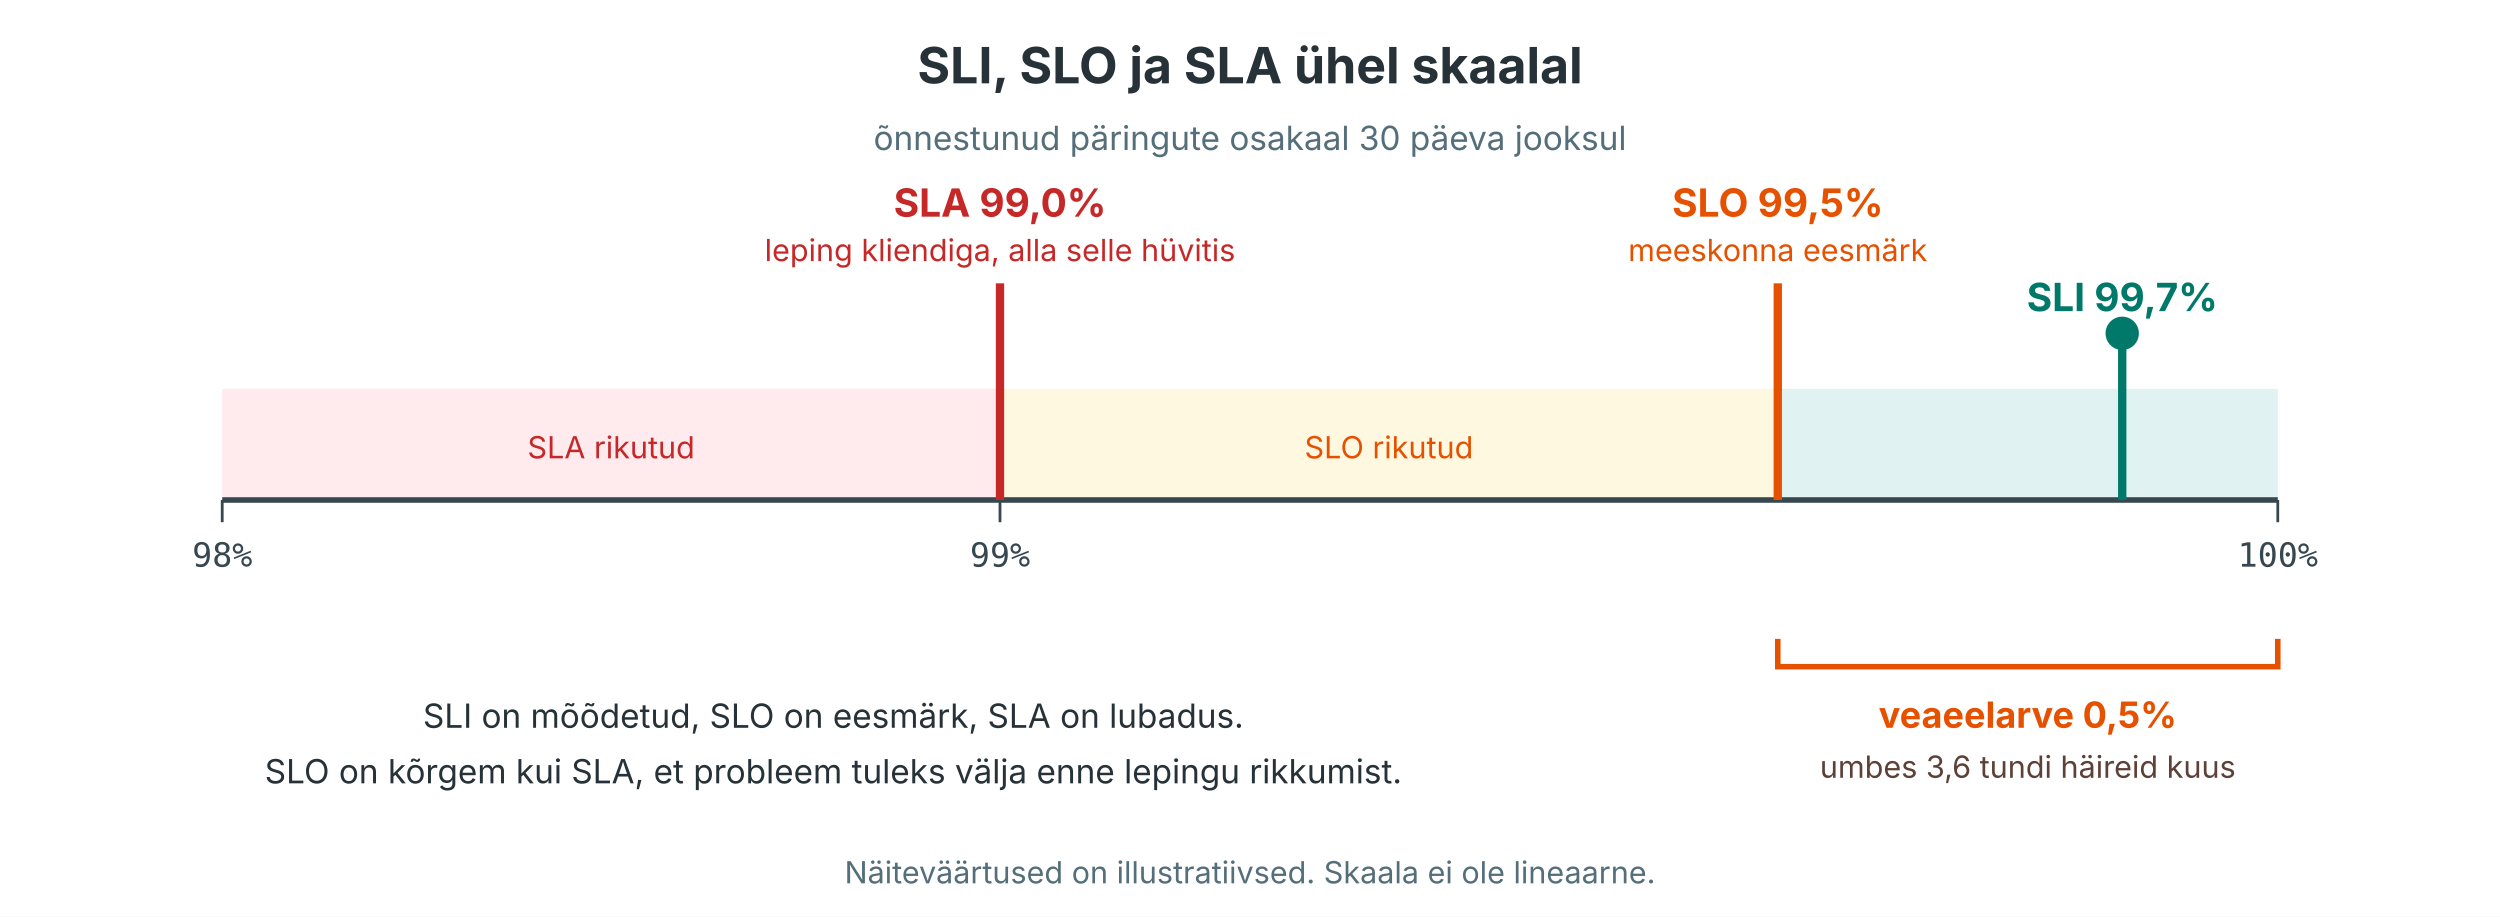
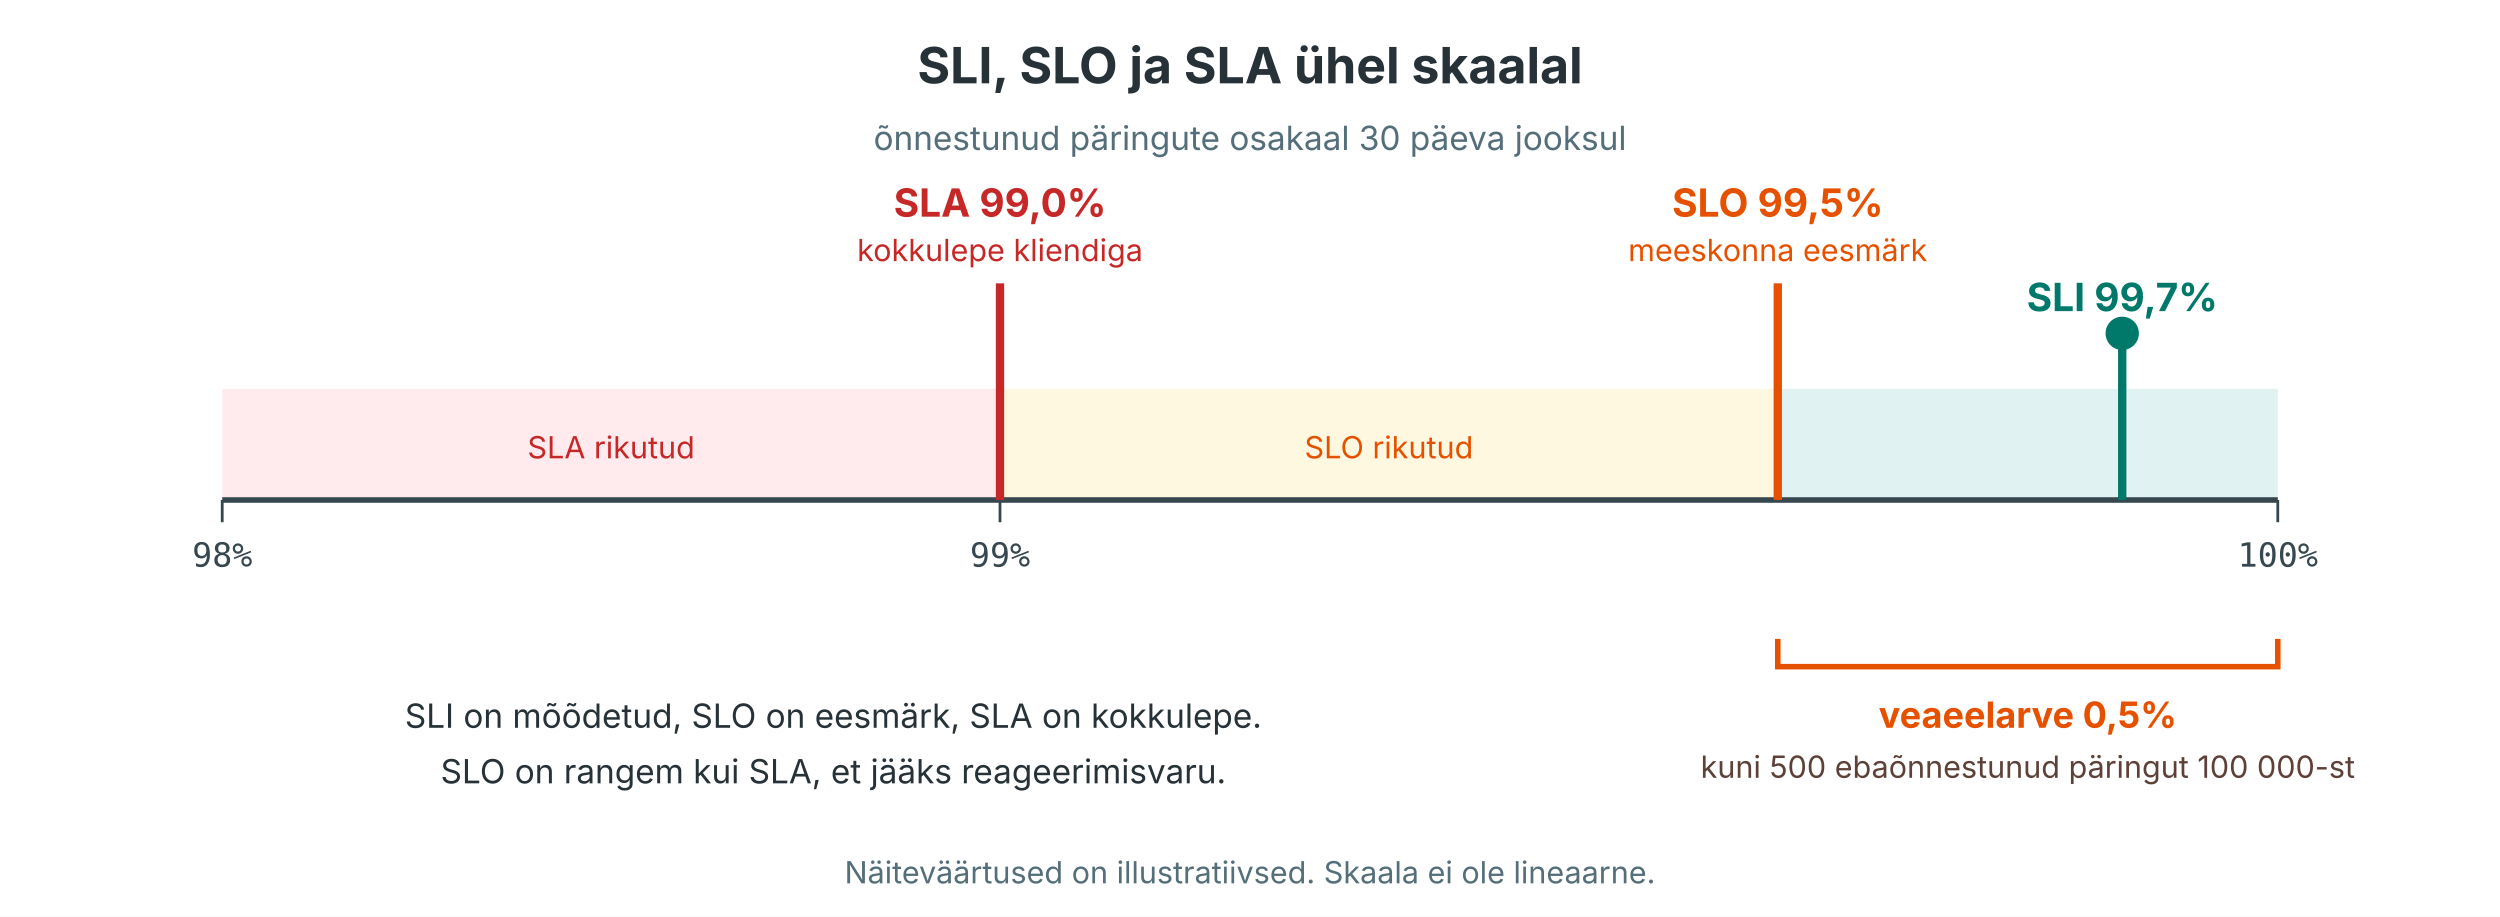
<svg xmlns="http://www.w3.org/2000/svg" viewBox="0 0 900 330" font-family="Inter, -apple-system, sans-serif">
  <rect width="900" height="330" fill="#ffffff" />
  <text x="450" y="30" text-anchor="middle" font-size="18" font-weight="700" fill="#263238">SLI, SLO ja SLA ühel skaalal</text>
  <text x="450" y="54" text-anchor="middle" font-size="12" fill="#546e7a">õnnestunud päringute osakaal 30 päeva jooksul</text>
  <rect x="80" y="140" width="280" height="40" fill="#ffebee" />
  <rect x="360" y="140" width="280" height="40" fill="#fff8e1" />
  <rect x="640" y="140" width="180" height="40" fill="#e0f2f1" />
  <line x1="80" y1="180" x2="820" y2="180" stroke="#37474f" stroke-width="2" />
  <g font-size="12" fill="#37474f" text-anchor="middle" font-family="JetBrains Mono, Menlo, monospace">
    <line x1="80" y1="180" x2="80" y2="188" stroke="#37474f" />
    <text x="80" y="204">98%</text>
    <line x1="360" y1="180" x2="360" y2="188" stroke="#37474f" />
    <text x="360" y="204">99%</text>
    <line x1="820" y1="180" x2="820" y2="188" stroke="#37474f" />
    <text x="820" y="204">100%</text>
  </g>
  <line x1="360" y1="102" x2="360" y2="180" stroke="#c62828" stroke-width="3" />
  <text x="360" y="78" text-anchor="middle" font-size="14" font-weight="700" fill="#c62828">SLA 99,0%</text>
-   <text x="360" y="94" text-anchor="middle" font-size="11" fill="#c62828">leping kliendiga, alla selle hüvitis</text>
+   <text x="360" y="94" text-anchor="middle" font-size="11" fill="#c62828">kokkulepe kliendiga</text>
  <line x1="640" y1="102" x2="640" y2="180" stroke="#e65100" stroke-width="3" />
  <text x="640" y="78" text-anchor="middle" font-size="14" font-weight="700" fill="#e65100">SLO 99,5%</text>
  <text x="640" y="94" text-anchor="middle" font-size="11" fill="#e65100">meeskonna eesmärk</text>
  <line x1="764" y1="120" x2="764" y2="180" stroke="#00796b" stroke-width="3" />
  <circle cx="764" cy="120" r="6" fill="#00796b" />
  <text x="764" y="112" text-anchor="middle" font-size="14" font-weight="700" fill="#00796b">SLI 99,7%</text>
  <path d="M640,230 v10 h180 v-10" fill="none" stroke="#e65100" stroke-width="2" />
  <text x="730" y="262" text-anchor="middle" font-size="13" font-weight="700" fill="#e65100">veaeelarve 0,5%</text>
-   <text x="730" y="280" text-anchor="middle" font-size="11" fill="#5d4037">umbes 3,6 tundi häireid kuus</text>
-   <text x="300" y="262" text-anchor="middle" font-size="12" fill="#263238">SLI on mõõdetud, SLO on eesmärk, SLA on lubadus.</text>
-   <text x="300" y="282" text-anchor="middle" font-size="12" fill="#263238">SLO on kõrgem kui SLA, et probleem tuleks välja enne lepingu rikkumist.</text>
+   <text x="730" y="280" text-anchor="middle" font-size="11" fill="#5d4037">kuni 500 ebaõnnestunud päringut 100 000-st</text>
+   <text x="300" y="262" text-anchor="middle" font-size="12" fill="#263238">SLI on mõõdetud, SLO on eesmärk, SLA on kokkulepe.</text>
+   <text x="300" y="282" text-anchor="middle" font-size="12" fill="#263238">SLO on rangem kui SLA, et jääks reageerimisvaru.</text>
  <text x="220" y="165" text-anchor="middle" font-size="11" fill="#c62828">SLA rikutud</text>
  <text x="500" y="165" text-anchor="middle" font-size="11" fill="#e65100">SLO rikutud</text>
  <text x="450" y="318" text-anchor="middle" font-size="11" fill="#546e7a">Näiteväärtused on illustratiivsed. Skaala ei ole lineaarne.</text>
</svg>
